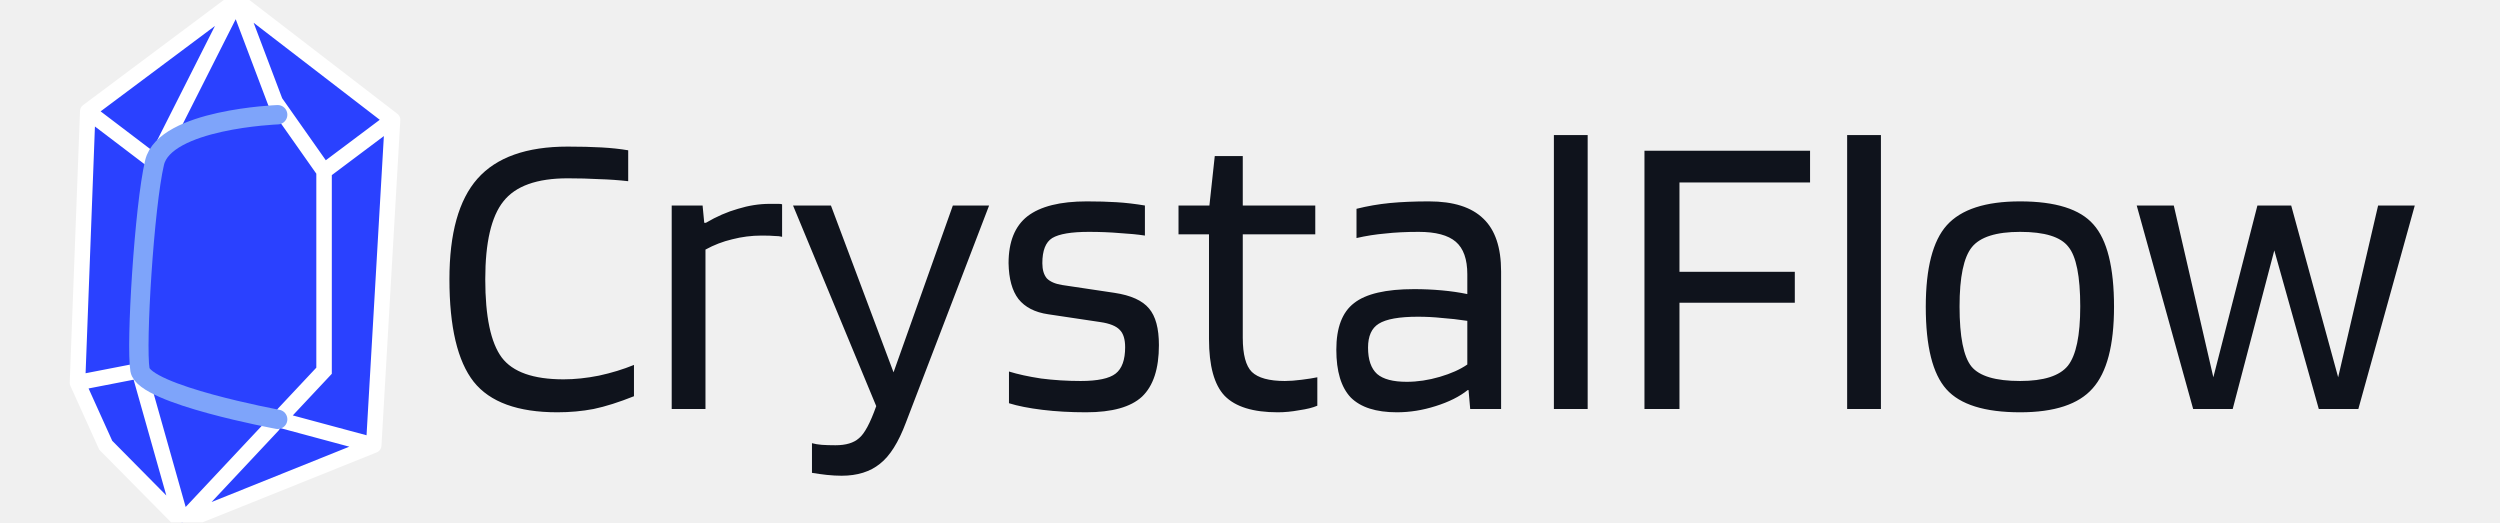
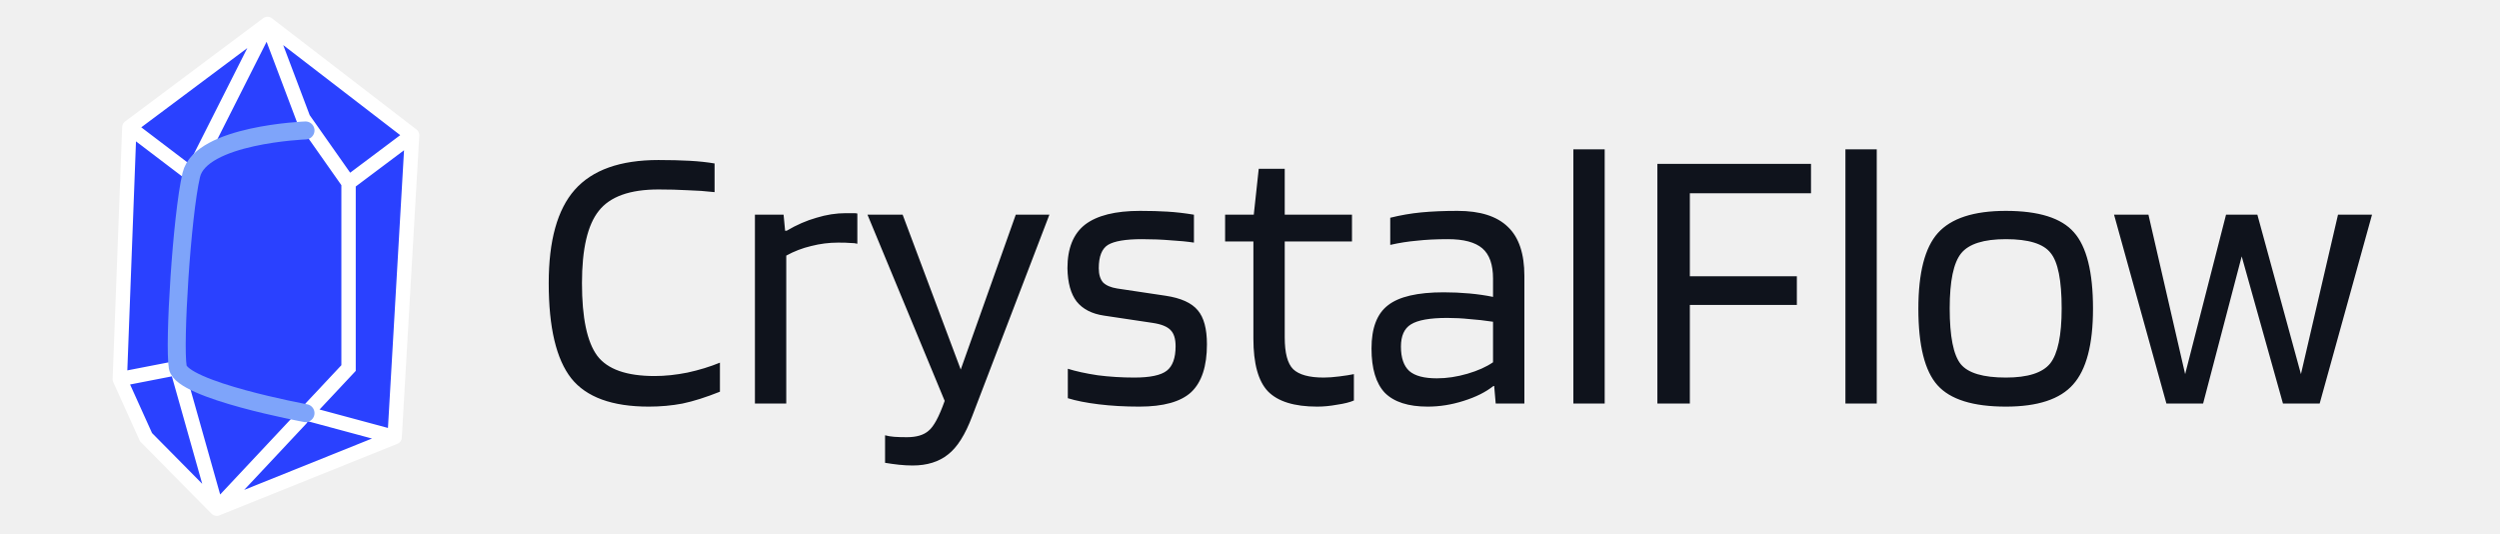
- <svg xmlns="http://www.w3.org/2000/svg" width="1936" height="405" viewBox="0 0 1936 405" fill="none">
-   <g clip-path="url(#clip0_48_19)">
-     <path d="M67.957 86.196L60 296.38L81.88 344.783L140.891 404.456L289.413 344.783L304 92.826L250.957 132.609L213.163 78.902L183.326 0L67.957 86.196Z" fill="#2A41FF" />
-     <path d="M250.957 132.609L304 92.826L183.326 0L213.163 78.902L250.957 132.609Z" fill="#2A41FF" />
-     <path d="M117.685 123.989L67.957 86.196M67.957 86.196L60 296.38M67.957 86.196L183.326 0M60 296.38L102.435 288.129M60 296.38L81.88 344.783L140.891 404.456M211.174 329.517L140.891 404.456M140.891 404.456L109.238 292.402M140.891 404.456L289.413 344.783M215.512 324.891L289.413 344.783M219.793 320.326L250.957 287.098V132.609M250.957 132.609L304 92.826M250.957 132.609L213.163 78.902L183.326 0M304 92.826L289.413 344.783M304 92.826L183.326 0M183.326 0L123.024 119.348" stroke="white" stroke-width="12" stroke-linecap="round" />
-     <path d="M215.024 324.72C215.024 324.72 111.717 305.663 108.402 286.435C105.087 267.207 111.717 159.794 119.674 125.978C127.63 92.163 215.024 88.848 215.024 88.848" stroke="#7EA4FA" stroke-width="15" stroke-linecap="round" />
-     <path d="M436.399 293.76C445.118 293.76 454.263 292.803 463.833 290.889C473.616 288.763 482.654 285.998 490.948 282.595V306.839C479.251 311.518 468.831 314.814 459.686 316.728C450.754 318.43 441.397 319.28 431.614 319.28C400.99 319.28 379.404 311.412 366.857 295.674C354.31 279.724 348.036 253.247 348.036 216.243C348.036 180.728 355.267 154.783 369.728 138.407C384.402 121.819 407.689 113.525 439.589 113.525C449.372 113.525 458.091 113.738 465.747 114.163C473.403 114.589 480.315 115.333 486.482 116.396V140.321C479.039 139.471 471.489 138.939 463.833 138.726C456.39 138.301 448.308 138.088 439.589 138.088C415.77 138.088 399.182 144.043 389.825 155.952C380.468 167.649 375.789 187.746 375.789 216.243C375.789 245.166 380.042 265.369 388.549 276.853C397.056 288.125 413.006 293.76 436.399 293.76ZM546.319 316.728H520.161V159.142H544.086L545.362 172.54H546.638C554.932 167.649 563.226 164.034 571.52 161.694C579.814 159.142 588.002 157.866 596.083 157.866C599.486 157.866 601.719 157.866 602.782 157.866C604.058 157.866 605.015 157.973 605.653 158.185V183.386C604.165 182.961 602.251 182.748 599.911 182.748C597.785 182.536 594.382 182.429 589.703 182.429C582.047 182.429 574.498 183.386 567.054 185.3C559.824 187.002 552.912 189.66 546.319 193.275V316.728ZM646.976 344.8C655.058 344.8 661.119 342.993 665.159 339.377C669.413 335.975 673.879 327.681 678.557 314.495L614.119 159.142H643.467L691.955 288.337L737.891 159.142H765.963L701.525 327.255C695.783 342.567 689.084 353.201 681.428 359.155C673.772 365.323 663.883 368.406 651.761 368.406C648.146 368.406 644.318 368.194 640.277 367.768C636.449 367.343 632.621 366.811 628.793 366.173V343.205C631.133 343.843 633.685 344.269 636.449 344.481C639.427 344.694 642.936 344.8 646.976 344.8ZM843.236 179.558C829.625 179.558 820.162 181.153 814.845 184.343C809.741 187.533 807.189 194.02 807.189 203.802C807.189 208.906 808.359 212.841 810.698 215.605C813.25 218.157 817.184 219.859 822.501 220.709L863.014 226.77C875.774 228.684 884.706 232.725 889.81 238.892C894.914 244.847 897.466 254.311 897.466 267.283C897.466 285.573 893.106 298.864 884.387 307.158C875.668 315.24 861.206 319.28 841.003 319.28C828.881 319.28 817.61 318.642 807.189 317.366C796.768 316.09 788.155 314.389 781.35 312.262V287.699C788.155 289.826 796.449 291.634 806.232 293.122C816.227 294.398 826.435 295.036 836.856 295.036C850.041 295.036 859.08 293.122 863.971 289.294C868.862 285.466 871.308 278.661 871.308 268.878C871.308 262.711 869.926 258.245 867.161 255.48C864.396 252.503 859.399 250.483 852.168 249.419L811.655 243.358C801.447 241.87 793.791 237.935 788.687 231.555C783.796 225.175 781.244 215.924 781.031 203.802C781.031 187.214 785.922 175.092 795.705 167.436C805.7 159.78 821.012 155.952 841.641 155.952C850.148 155.952 857.804 156.165 864.609 156.59C871.627 157.016 878.964 157.866 886.62 159.142V182.429C881.091 181.579 874.604 180.941 867.161 180.515C859.718 179.877 851.743 179.558 843.236 179.558ZM1020.14 292.165V314.176C1016.74 315.665 1012.06 316.835 1006.11 317.685C1000.37 318.749 994.837 319.28 989.52 319.28C970.38 319.28 956.663 315.027 948.369 306.52C940.288 298.014 936.247 283.34 936.247 262.498V181.472H912.641V159.142H936.566L940.713 120.862H962.405V159.142H1018.55V181.472H962.405V261.541C962.405 274.514 964.744 283.34 969.423 288.018C974.314 292.697 982.821 295.036 994.943 295.036C998.771 295.036 1003.13 294.717 1008.02 294.079C1013.13 293.441 1017.17 292.803 1020.14 292.165ZM1081.74 319.28C1065.58 319.28 1053.67 315.452 1046.01 307.796C1038.57 299.928 1034.85 287.593 1034.85 270.792C1034.85 253.779 1039.42 241.763 1048.56 234.745C1057.71 227.515 1073.23 223.899 1095.14 223.899C1102.37 223.899 1109.49 224.218 1116.51 224.856C1123.53 225.494 1130.12 226.451 1136.29 227.727V212.415C1136.29 200.719 1133.31 192.318 1127.36 187.214C1121.4 182.11 1111.83 179.558 1098.65 179.558C1088.87 179.558 1080.25 179.984 1072.81 180.834C1065.37 181.472 1057.92 182.642 1050.48 184.343V161.694C1058.99 159.568 1067.6 158.079 1076.32 157.228C1085.25 156.378 1095.35 155.952 1106.62 155.952C1125.55 155.952 1139.59 160.418 1148.73 169.35C1157.88 178.07 1162.45 191.68 1162.45 210.182V316.728H1138.52L1137.25 302.054H1136.61C1130.23 307.158 1121.93 311.305 1111.73 314.495C1101.73 317.685 1091.74 319.28 1081.74 319.28ZM1098.01 245.272C1083.55 245.272 1073.45 247.08 1067.7 250.695C1062.18 254.098 1059.41 260.265 1059.41 269.197C1059.41 278.555 1061.75 285.36 1066.43 289.613C1071.11 293.654 1078.76 295.674 1089.4 295.674C1097.69 295.674 1106.2 294.398 1114.92 291.846C1123.64 289.294 1130.76 286.104 1136.29 282.276V248.462C1129.27 247.399 1122.68 246.655 1116.51 246.229C1110.56 245.591 1104.39 245.272 1098.01 245.272ZM1229.49 104.593V316.728H1203.33V104.593H1229.49ZM1300.58 234.426V316.728H1273.47V116.715H1401.71V141.278H1300.58V210.501H1389.9V234.426H1300.58ZM1456.59 104.593V316.728H1430.43V104.593H1456.59ZM1637.1 237.616C1637.1 267.39 1631.57 288.444 1620.51 300.778C1609.67 313.113 1590.95 319.28 1564.37 319.28C1536.94 319.28 1517.9 313.326 1507.27 301.416C1496.64 289.507 1491.32 268.24 1491.32 237.616C1491.32 207.63 1496.74 186.576 1507.59 174.454C1518.65 162.12 1537.57 155.952 1564.37 155.952C1591.8 155.952 1610.73 161.907 1621.15 173.816C1631.79 185.726 1637.1 206.992 1637.1 237.616ZM1517.48 237.297C1517.48 260.691 1520.56 276.215 1526.73 283.871C1532.9 291.315 1545.44 295.036 1564.37 295.036C1582.66 295.036 1594.99 291.102 1601.37 283.233C1607.75 275.152 1610.94 259.84 1610.94 237.297C1610.94 213.904 1607.86 198.486 1601.69 191.042C1595.74 183.386 1583.3 179.558 1564.37 179.558C1545.87 179.558 1533.43 183.493 1527.05 191.361C1520.67 199.23 1517.48 214.542 1517.48 237.297ZM1841.61 159.142H1870L1826.3 316.728H1795.67L1761.22 193.913L1729 316.728H1698.38L1654.67 159.142H1683.38L1714.01 292.165L1748.14 159.142H1774.3L1810.67 292.165L1841.61 159.142Z" fill="#0F131C" />
-   </g>
-   <defs>
-     <clipPath id="clip0_48_19">
-       <rect width="1936" height="404.457" fill="white" />
-     </clipPath>
-   </defs>
+ <svg xmlns="http://www.w3.org/2000/svg" width="2086" height="445" viewBox="0 0 2086 445" fill="none">
+   <path d="M107.957 106.196L100 316.38L121.88 364.783L180.891 424.457L329.413 364.783L344 112.826L290.957 152.609L253.163 98.902L223.326 20L107.957 106.196Z" fill="#2A41FF" />
+   <path d="M290.957 152.609L344 112.826L223.326 20L253.163 98.902L290.957 152.609Z" fill="#2A41FF" />
+   <path d="M157.685 143.989L107.957 106.196M107.957 106.196L100 316.38M107.957 106.196L223.326 20M100 316.38L142.435 308.129M100 316.38L121.88 364.783L180.891 424.456M251.174 349.517L180.891 424.456M180.891 424.456L149.238 312.402M180.891 424.456L329.413 364.783M255.512 344.891L329.413 364.783M259.793 340.326L290.957 307.098V152.609M290.957 152.609L344 112.826M290.957 152.609L253.163 98.902L223.326 20M344 112.826L329.413 364.783M344 112.826L223.326 20M223.326 20L163.024 139.348" stroke="white" stroke-width="12" stroke-linecap="round" />
+   <path d="M255.024 344.72C255.024 344.72 151.717 325.663 148.402 306.435C145.087 287.207 151.717 179.794 159.674 145.978C167.63 112.163 255.024 108.848 255.024 108.848" stroke="#7EA4FA" stroke-width="15" stroke-linecap="round" />
+   <path d="M546.399 313.76C555.118 313.76 564.263 312.803 573.833 310.889C583.616 308.763 592.654 305.998 600.948 302.595V326.839C589.251 331.518 578.831 334.814 569.686 336.728C560.754 338.43 551.397 339.28 541.614 339.28C510.99 339.28 489.404 331.412 476.857 315.674C464.31 299.724 458.036 273.247 458.036 236.243C458.036 200.728 465.267 174.783 479.728 158.407C494.402 141.819 517.689 133.525 549.589 133.525C559.372 133.525 568.091 133.738 575.747 134.163C583.403 134.589 590.315 135.333 596.482 136.396V160.321C589.039 159.471 581.489 158.939 573.833 158.726C566.39 158.301 558.308 158.088 549.589 158.088C525.77 158.088 509.182 164.043 499.825 175.952C490.468 187.649 485.789 207.746 485.789 236.243C485.789 265.166 490.042 285.369 498.549 296.853C507.056 308.125 523.006 313.76 546.399 313.76ZM656.319 336.728H630.161V179.142H654.086L655.362 192.54H656.638C664.932 187.649 673.226 184.034 681.52 181.694C689.814 179.142 698.002 177.866 706.083 177.866C709.486 177.866 711.719 177.866 712.782 177.866C714.058 177.866 715.015 177.973 715.653 178.185V203.386C714.165 202.961 712.251 202.748 709.911 202.748C707.785 202.536 704.382 202.429 699.703 202.429C692.047 202.429 684.498 203.386 677.054 205.3C669.824 207.002 662.912 209.66 656.319 213.275V336.728ZM756.976 364.8C765.058 364.8 771.119 362.993 775.159 359.377C779.413 355.975 783.879 347.681 788.557 334.495L724.119 179.142H753.467L801.955 308.337L847.891 179.142H875.963L811.525 347.255C805.783 362.567 799.084 373.201 791.428 379.155C783.772 385.323 773.883 388.406 761.761 388.406C758.146 388.406 754.318 388.194 750.277 387.768C746.449 387.343 742.621 386.811 738.793 386.173V363.205C741.133 363.843 743.685 364.269 746.449 364.481C749.427 364.694 752.936 364.8 756.976 364.8ZM953.236 199.558C939.625 199.558 930.162 201.153 924.845 204.343C919.741 207.533 917.189 214.02 917.189 223.802C917.189 228.906 918.359 232.841 920.698 235.605C923.25 238.157 927.184 239.859 932.501 240.709L973.014 246.77C985.774 248.684 994.706 252.725 999.81 258.892C1004.91 264.847 1007.47 274.311 1007.47 287.283C1007.47 305.573 1003.11 318.864 994.387 327.158C985.668 335.24 971.206 339.28 951.003 339.28C938.881 339.28 927.61 338.642 917.189 337.366C906.768 336.09 898.155 334.389 891.35 332.262V307.699C898.155 309.826 906.449 311.634 916.232 313.122C926.227 314.398 936.435 315.036 946.856 315.036C960.041 315.036 969.08 313.122 973.971 309.294C978.862 305.466 981.308 298.661 981.308 288.878C981.308 282.711 979.926 278.245 977.161 275.48C974.396 272.503 969.399 270.483 962.168 269.419L921.655 263.358C911.447 261.87 903.791 257.935 898.687 251.555C893.796 245.175 891.244 235.924 891.031 223.802C891.031 207.214 895.922 195.092 905.705 187.436C915.7 179.78 931.012 175.952 951.641 175.952C960.148 175.952 967.804 176.165 974.609 176.59C981.627 177.016 988.964 177.866 996.62 179.142V202.429C991.091 201.579 984.604 200.941 977.161 200.515C969.718 199.877 961.743 199.558 953.236 199.558ZM1130.14 312.165V334.176C1126.74 335.665 1122.06 336.835 1116.11 337.685C1110.37 338.749 1104.84 339.28 1099.52 339.28C1080.38 339.28 1066.66 335.027 1058.37 326.52C1050.29 318.014 1046.25 303.34 1046.25 282.498V201.472H1022.64V179.142H1046.57L1050.71 140.862H1072.41V179.142H1128.55V201.472H1072.41V281.541C1072.41 294.514 1074.74 303.34 1079.42 308.018C1084.31 312.697 1092.82 315.036 1104.94 315.036C1108.77 315.036 1113.13 314.717 1118.02 314.079C1123.13 313.441 1127.17 312.803 1130.14 312.165ZM1191.74 339.28C1175.58 339.28 1163.67 335.452 1156.01 327.796C1148.57 319.928 1144.85 307.593 1144.85 290.792C1144.85 273.779 1149.42 261.763 1158.56 254.745C1167.71 247.515 1183.23 243.899 1205.14 243.899C1212.37 243.899 1219.49 244.218 1226.51 244.856C1233.53 245.494 1240.12 246.451 1246.29 247.727V232.415C1246.29 220.719 1243.31 212.318 1237.36 207.214C1231.4 202.11 1221.83 199.558 1208.65 199.558C1198.87 199.558 1190.25 199.984 1182.81 200.834C1175.37 201.472 1167.92 202.642 1160.48 204.343V181.694C1168.99 179.568 1177.6 178.079 1186.32 177.228C1195.25 176.378 1205.35 175.952 1216.62 175.952C1235.55 175.952 1249.59 180.418 1258.73 189.35C1267.88 198.07 1272.45 211.68 1272.45 230.182V336.728H1248.52L1247.25 322.054H1246.61C1240.23 327.158 1231.93 331.305 1221.73 334.495C1211.73 337.685 1201.74 339.28 1191.74 339.28ZM1208.01 265.272C1193.55 265.272 1183.45 267.08 1177.7 270.695C1172.18 274.098 1169.41 280.265 1169.41 289.197C1169.41 298.555 1171.75 305.36 1176.43 309.613C1181.11 313.654 1188.76 315.674 1199.4 315.674C1207.69 315.674 1216.2 314.398 1224.92 311.846C1233.64 309.294 1240.76 306.104 1246.29 302.276V268.462C1239.27 267.399 1232.68 266.655 1226.51 266.229C1220.56 265.591 1214.39 265.272 1208.01 265.272ZM1339.49 124.593V336.728H1313.33V124.593H1339.49ZM1410.58 254.426V336.728H1383.47V136.715H1511.71V161.278H1410.58V230.501H1499.9V254.426H1410.58ZM1566.59 124.593V336.728H1540.43V124.593H1566.59ZM1747.1 257.616C1747.1 287.39 1741.57 308.444 1730.51 320.778C1719.67 333.113 1700.95 339.28 1674.37 339.28C1646.94 339.28 1627.9 333.326 1617.27 321.416C1606.64 309.507 1601.32 288.24 1601.32 257.616C1601.32 227.63 1606.74 206.576 1617.59 194.454C1628.65 182.12 1647.57 175.952 1674.37 175.952C1701.8 175.952 1720.73 181.907 1731.15 193.816C1741.79 205.726 1747.1 226.992 1747.1 257.616ZM1627.48 257.297C1627.48 280.691 1630.56 296.215 1636.73 303.871C1642.9 311.315 1655.44 315.036 1674.37 315.036C1692.66 315.036 1704.99 311.102 1711.37 303.233C1717.75 295.152 1720.94 279.84 1720.94 257.297C1720.94 233.904 1717.86 218.486 1711.69 211.042C1705.74 203.386 1693.3 199.558 1674.37 199.558C1655.87 199.558 1643.43 203.493 1637.05 211.361C1630.67 219.23 1627.48 234.542 1627.48 257.297ZM1951.61 179.142H1980L1936.3 336.728H1905.67L1871.22 213.913L1839 336.728H1808.38L1764.67 179.142H1793.38L1824.01 312.165L1858.14 179.142H1884.3L1920.67 312.165L1951.61 179.142Z" fill="#0F131C" />
</svg>
